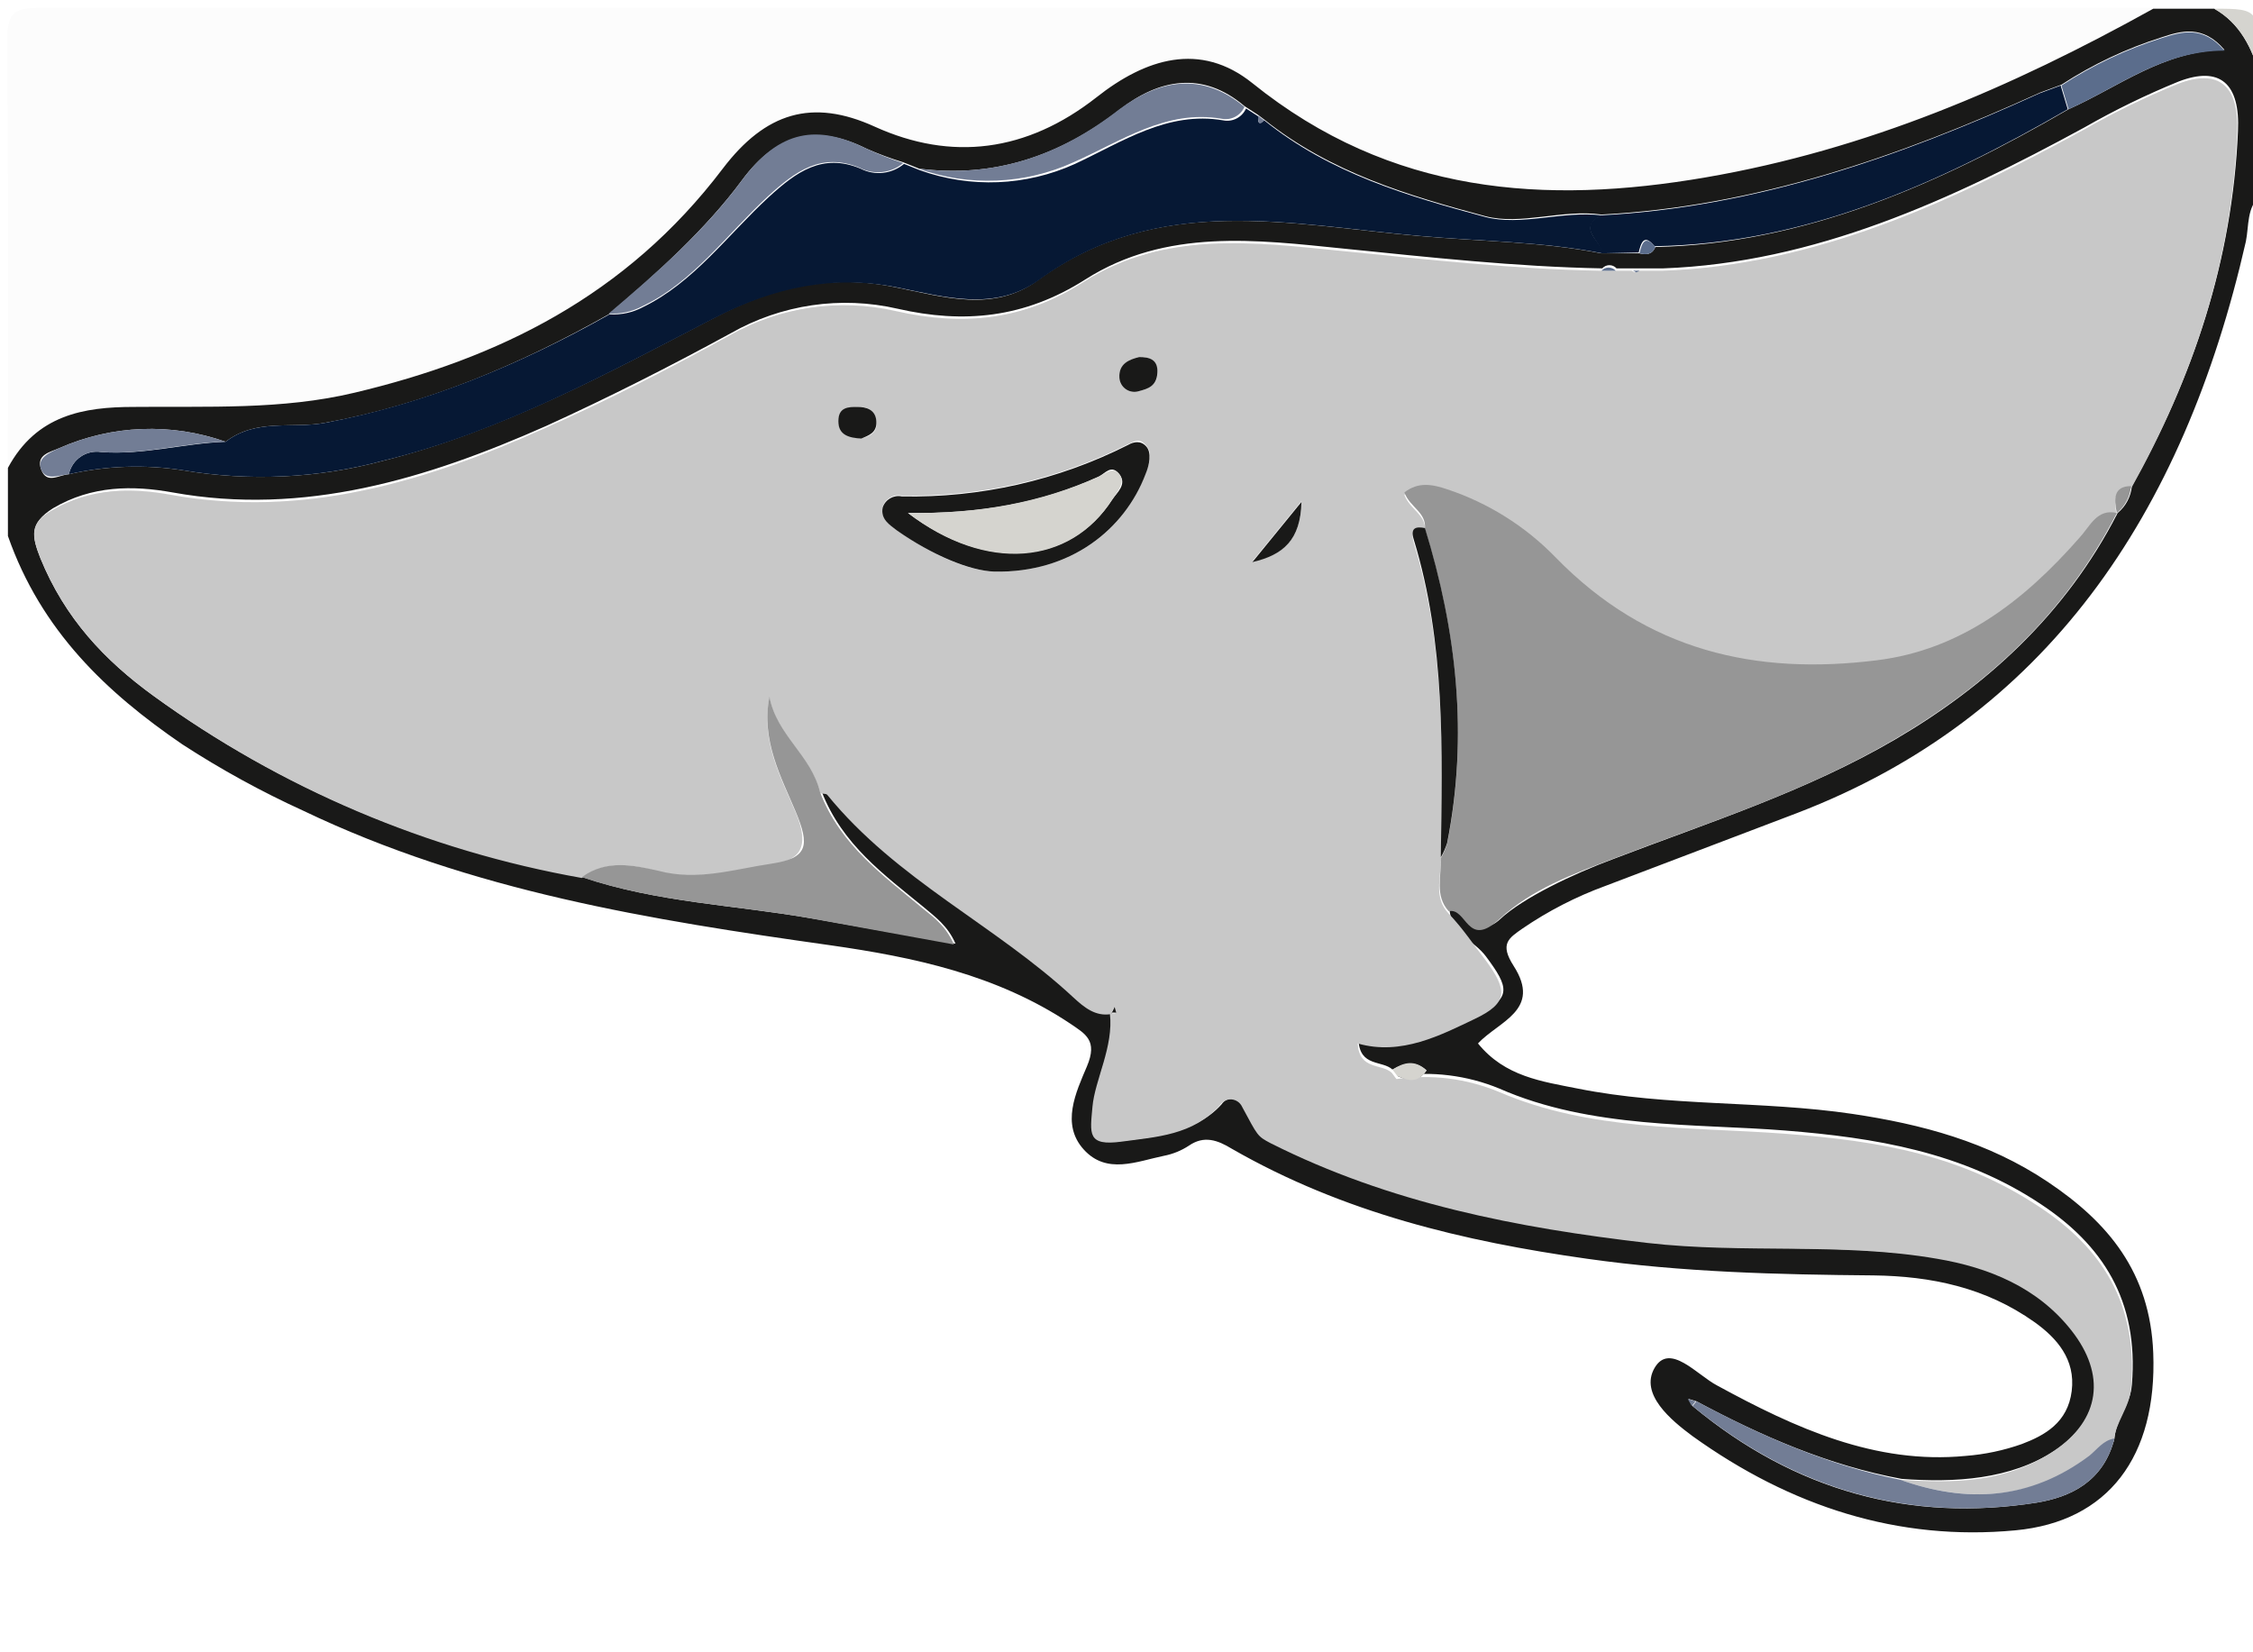
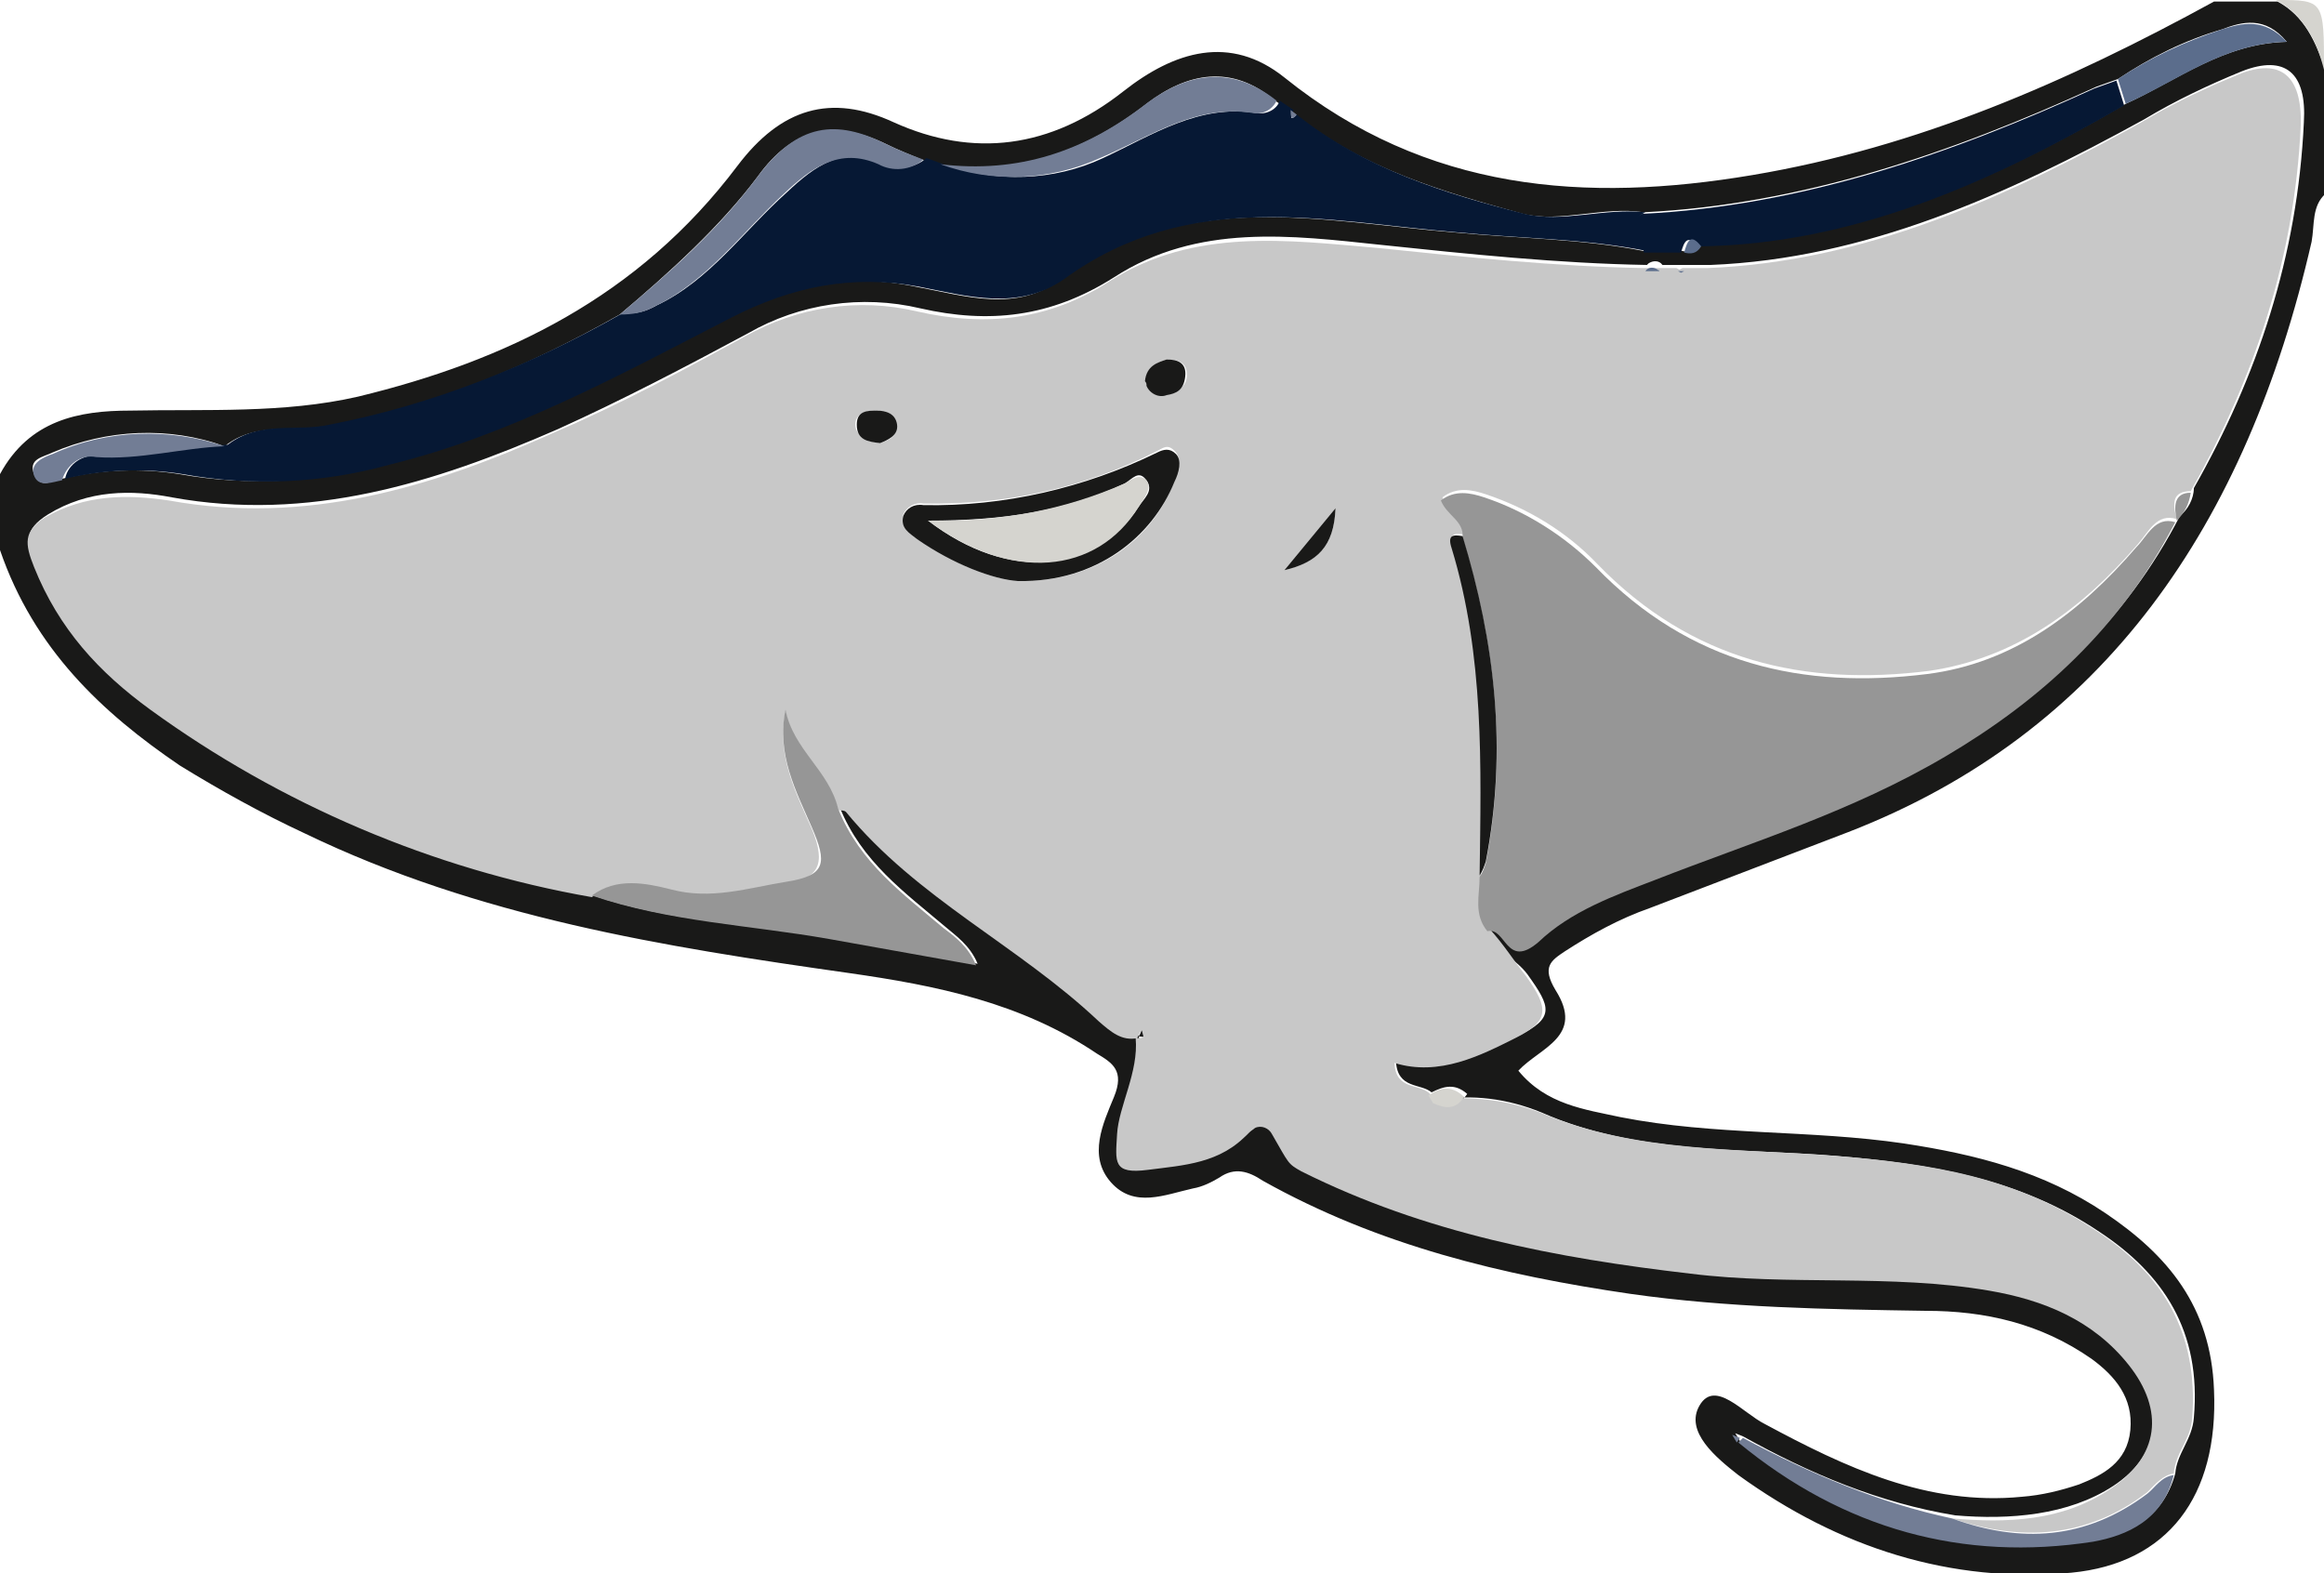
- <svg xmlns="http://www.w3.org/2000/svg" id="Layer_1" data-name="Layer 1" width="284.6" height="208.6" viewBox="0 0 284.6 208.6">
-   <defs>
-     <style>
-       .cls-1 {
-         fill: #fcfcfc;
-       }
- 
-       .cls-2 {
-         fill: #191918;
-       }
- 
-       .cls-3 {
-         fill: #d5d4cf;
-       }
- 
-       .cls-4 {
-         fill: #c8c8c8;
-       }
- 
-       .cls-5 {
-         fill: #969696;
-       }
- 
-       .cls-6 {
-         fill: #061834;
-       }
- 
-       .cls-7 {
-         fill: #727d95;
-       }
- 
-       .cls-8 {
-         fill: #5b6d8c;
-       }
-     </style>
-   </defs>
+ <svg xmlns="http://www.w3.org/2000/svg" version="1.1" id="Layer_1" x="0px" y="0px" viewBox="0 0 150 101.5" style="enable-background:new 0 0 150 101.5;" xml:space="preserve">
+   <style type="text/css">
+ 	.st0{fill:#191918;}
+ 	.st1{fill:#D5D4CF;}
+ 	.st2{fill:#C8C8C8;}
+ 	.st3{fill:#969696;}
+ 	.st4{fill:#061834;}
+ 	.st5{fill:#727D95;}
+ 	.st6{fill:#5B6D8C;}
+ </style>
  <g>
-     <path class="cls-1" d="M1,59.1C1,41.2,1.1,23.3.9,5.4c0-3.7.7-4.4,4-4.4H272C254,11.1,235.4,19,215.5,22.5s-39.8,2.2-57.3-11.9c-6.7-5.4-13.5-3.1-19.7,1.8-8.8,6.9-18.2,8.1-28,3.7-7.9-3.6-13.9-1.8-19.2,5.3C79.1,37.4,62.9,45.4,44.8,49.6c-9.3,2.2-18.6,1.7-27.9,1.8C10.6,51.5,4.6,52.4,1,59.1Z" />
-     <path class="cls-2" d="M1,59.1c3.6-6.7,9.6-7.7,15.9-7.7,9.3-.1,18.7.4,27.9-1.8,18.1-4.3,34.3-12.2,46.5-28.3,5.4-7.1,11.3-8.9,19.2-5.3,9.7,4.4,19.2,3.2,28-3.7,6.2-4.9,13.1-7.1,19.7-1.8,17.5,14.1,37,15.4,57.3,11.9S254,11.1,272,1.1h7.7c3.2,1.8,4.8,4.9,5.8,8.6V24.7c-1.7,1.5-1.4,3.8-1.8,5.8-7.9,34.7-25.4,60.2-56.7,72.2l-24.2,9.2a47.4,47.4,0,0,0-10.5,5.4c-1.7,1.2-2.9,1.9-1.1,4.7,3.6,5.6-1.9,7-4.5,9.8,3.4,4.2,8.1,4.8,12.6,5.7,11.5,2.3,23.2,1.5,34.7,3.2,8.7,1.3,17.1,3.5,24.7,8.6s12.9,11.4,13.3,21.6c.5,13.1-5.7,21.3-17.4,22.4-14.8,1.4-28.4-3-40.8-11.9-2.7-2-6.7-5.3-4.8-8.6s5.4.9,7.9,2.2c9.9,5.4,20,10,31.4,8.9a27.7,27.7,0,0,0,7.1-1.5c2.9-1.1,5.8-2.7,6.3-6.7s-1.9-6.7-4.7-8.7c-6.2-4.4-13.1-5.8-20.3-5.9-12.1-.1-24.2-.4-36.2-2.1-15.6-2.2-30.8-5.8-44.9-13.9-1.8-1.1-3.5-1.7-5.4-.4A8.8,8.8,0,0,1,147,146c-3.4.7-7.2,2.4-10.1-.8s-1-7.2.4-10.5-.2-4.1-2.1-5.4c-9.3-6.2-19.8-8.4-30.3-9.9-22.7-3.2-45.3-6.8-66.6-17A117.1,117.1,0,0,1,23,94C13.5,87.5,5.2,79.7,1,67.7ZM214.3,177l-1-.3.5.9c13,10.8,27.6,14.7,43.5,12.2,4.2-.7,8.4-2.6,9.8-8.1.2-2.5,2-4.2,2.2-6.8.9-10.7-3.8-17.7-11.5-22.8-9.9-6.6-21-8.4-32.3-9.3s-24.5-.2-36.1-5.3a24.6,24.6,0,0,0-12.9-1.6c1.3.6,2.6.9,3.7-.7-1.5-1.3-2.9-.9-4.3-.1-1.3-1.2-4.1-.3-4.3-3.7,5.4,1.7,10.1-.9,14.8-3.1s4.2-3.6,1.3-7.5c-1.5-2-4.2-2.8-4.6-5.8,2.2-.5,3.5,3.8,6.4,1.1s9.2-5.7,14.3-7.6c12-4.6,24.3-8.5,35.6-15.1s21.5-15.7,28.1-28.6h0a5,5,0,0,0,1.8-3.4c7.7-13.7,12.7-28.5,13.4-44.8.3-6.1-2.3-8.3-7.5-6.3a99.7,99.7,0,0,0-11.9,5.8c-16.9,9.2-34.1,17.1-53.2,17.8h-5.9a1.2,1.2,0,0,0-1.8,0c-10.9-.2-21.8-1.4-32.7-2.5s-22.4-2.6-32.6,3.9c-7.7,4.9-15.4,5.6-23.7,3.7a29.3,29.3,0,0,0-21.1,3.1c-7.7,4.2-15.4,8.1-23.3,11.7-15.1,6.7-30.6,11.4-47.2,8.4-5-.9-10.2-.9-15.1,2C3.7,66.1,4,67.7,5.1,70.5c3.1,7.6,8.1,12.9,14.3,17.4a130.7,130.7,0,0,0,54.2,22.9c9.4,3.2,19.2,3.5,28.9,5.2l18.2,3.2c-1-2.3-2.6-3.4-4-4.6-5-4.1-10.3-7.9-12.9-14.6.3.1.8,0,.9.2,8.9,10.8,21.2,16.4,31.1,25.6,1.4,1.3,2.8,2.3,4.7,2.1h-.1c.5,4.2-1.9,7.7-2.2,11.8s.7,4.8,3.7,4.4,9-.8,12.4-4.6a1.6,1.6,0,0,1,2.8.2c2,3.7,1.9,3.8,3.6,4.6,15.1,7.6,31.2,10.6,47.6,12.6,12.2,1.4,24.5,0,36.6,2,6.5,1.1,12.6,3.4,17,9.1s3.3,11.5-2.3,15.2-12.7,4.1-19.4,3.6C231,185.1,222.5,181.4,214.3,177Zm47-163.2c6.3-2.8,12-7.4,19.7-7.5-2.7-3.2-5.5-2.4-7.9-1.6a51.8,51.8,0,0,0-12.7,6l-2.7,1c-17.8,8.1-36,14.4-55.4,15.4-5-.7-10.2,1.4-14.7.2-9.7-2.6-19.5-5.5-27.9-12.2l-.8-.6-1.7-1.1c-5.3-4.5-10.8-3.4-15.7.4-7.7,6-16.1,8.7-25.4,7.5l-2-.8a41.9,41.9,0,0,1-4.6-1.7c-6.2-3.1-11.3-2.1-15.8,4S82.9,34.6,76.9,39.7C65.6,46.1,53.7,51.1,41.1,53.4c-4.2.8-8.7-.6-12.6,2.4a28.5,28.5,0,0,0-21,.8c-1.1.5-3,.8-2.3,2.7s2.2.7,3.5.6a38.3,38.3,0,0,1,14.4-.5,59.3,59.3,0,0,0,25.3-1.2c14.8-3.7,28.3-11,41.9-18.1,7.4-3.9,14.8-5.5,22.9-3.8,6,1.2,12.3,3.2,17.9-.9,15.2-11.1,31.9-7,48.1-5.6,7.7.7,15.5.7,23.1,2.2h4.8c.8.2,1.6.2,2-.8C227.9,30.8,244.9,23.3,261.3,13.8Z" />
-     <path class="cls-3" d="M285.5,9.7c-1-3.7-2.6-6.8-5.8-8.6C285.5,1.1,285.5,1.1,285.5,9.7Z" />
-     <path class="cls-4" d="M240,186.9c6.7.5,13.4.4,19.4-3.6s6.6-9.7,2.3-15.2-10.5-8-17-9.1c-12.1-2.1-24.4-.6-36.6-2-16.4-1.9-32.5-5-47.6-12.6-1.7-.9-1.6-.9-3.6-4.6a1.6,1.6,0,0,0-2.8-.2c-3.4,3.8-8,4-12.4,4.6s-4-1-3.7-4.4,2.7-7.6,2.2-11.8h.7l-.2-.7-.4.8c-1.9.3-3.3-.8-4.7-2.1-9.9-9.2-22.3-14.8-31.1-25.6-.2-.2-.6-.1-.9-.2-1.1-4.7-5.5-7.2-6.4-12.1-1.1,5.5,1.4,10,3.3,14.5s.5,6.1-3.1,6.6-9.3,2.2-14.2.9c-3-.8-6.6-1.6-9.7.8A130.7,130.7,0,0,1,19.4,87.9C13.2,83.4,8.2,78.1,5.1,70.5,4,67.7,3.7,66.1,6.5,64.5c4.9-2.9,10.1-2.9,15.1-2,16.6,3,32.1-1.6,47.2-8.4,7.9-3.5,15.7-7.5,23.3-11.7a29.3,29.3,0,0,1,21.1-3.1c8.4,1.9,16.1,1.2,23.7-3.7,10.2-6.5,21.6-5,32.6-3.9s21.8,2.3,32.7,2.5h3.9l.4.2.4-.2H210c19.2-.7,36.4-8.6,53.2-17.8a99.7,99.7,0,0,1,11.9-5.8c5.2-2,7.8.2,7.5,6.3-.7,16.3-5.7,31-13.4,44.8-2.3,0-2.2,1.6-1.8,3.4h0c-2.4-.7-3.4,1.6-4.7,3.1-7.1,8.1-15.2,14.1-25.6,15.5-15.2,1.9-29.1-1.1-40.6-13a34,34,0,0,0-13.7-8.6c-1.8-.6-3.6-1-5.4.4.7,1.9,2.8,2.5,2.6,4.6-1.1-.2-1.9-.1-1.4,1.5,4,13.1,3.6,26.6,3.4,40.1,0,2.3-.9,4.7,1,6.7s3.1,3.9,4.6,5.8c2.9,3.9,2.9,5.5-1.3,7.5s-9.3,4.7-14.8,3.1c.2,3.4,3,2.5,4.3,3.7l.6.8a24.5,24.5,0,0,1,12.9,1.6c11.6,5,24,4.4,36.1,5.3s22.4,2.7,32.3,9.3c7.7,5.1,12.4,12.1,11.5,22.8-.2,2.6-2,4.3-2.2,6.8-1.4.2-2.2,1.4-3.2,2.2C256.4,189.4,248.4,189.9,240,186.9ZM125.6,72.2c9.7.2,16.6-5.4,19.1-12.4.4-1.2,1-2.4.1-3.5s-1.5-.5-2.3-.2a60.6,60.6,0,0,1-28.6,6.5,2.1,2.1,0,0,0-2.4,1.4c-.3,1.5.8,2.2,1.8,2.9C117.7,70.2,122.5,72.1,125.6,72.2Zm38.8-8.9-6.2,7.6C162.1,70,164.3,68.2,164.4,63.4ZM143.9,45.1c-1.2.3-2.6.9-2.5,2.6a1.9,1.9,0,0,0,2.5,1.7c1.1-.3,2.3-.7,2.3-2.3S145.3,45.1,143.9,45.1ZM108.8,55.4c.9-.3,2.1-.6,1.9-2.2s-1.3-1.8-2.4-1.8-2.4.3-2.4,1.8S107.3,55.2,108.8,55.4Z" />
-     <path class="cls-5" d="M183,115.1c-1.8-2-.9-4.4-1-6.7a9.2,9.2,0,0,0,.8-1.8c2.7-13.6,1.2-26.8-2.8-39.8.2-2.1-1.9-2.7-2.6-4.6,1.8-1.4,3.6-1,5.4-.4a34,34,0,0,1,13.7,8.6c11.6,11.9,25.4,14.9,40.6,13,10.5-1.3,18.5-7.4,25.6-15.5,1.3-1.4,2.2-3.7,4.7-3.1-6.6,12.9-16.5,21.8-28.1,28.6s-23.6,10.5-35.6,15.1c-5,1.9-10.2,3.8-14.3,7.6S185.3,114.6,183,115.1Z" />
-     <path class="cls-6" d="M159.7,15.2c8.3,6.7,18.2,9.6,27.9,12.2,4.5,1.2,9.8-.8,14.7-.2-3.2,1.7.1,3.2.1,4.8-7.6-1.5-15.4-1.5-23.1-2.2-16.2-1.4-32.9-5.5-48.1,5.6-5.6,4-11.9,2.1-17.9.9-8.1-1.6-15.5,0-22.9,3.8C76.7,47.2,63.2,54.6,48.4,58.2a59.3,59.3,0,0,1-25.3,1.2,38.2,38.2,0,0,0-14.4.5,3.6,3.6,0,0,1,4.1-2.8c5.3.4,10.4-1.1,15.7-1.3,3.9-3,8.4-1.6,12.6-2.4,12.7-2.4,24.5-7.3,35.9-13.7a7.8,7.8,0,0,0,4.2-.9c6.4-3.1,10.7-9.1,15.9-13.9,3.5-3.2,6.8-5.6,11.6-3.6a5,5,0,0,0,5.5-.6l2,.8a26.1,26.1,0,0,0,19.6-.8c6-2.8,11.7-6.7,18.7-5.5a2.6,2.6,0,0,0,2.9-1.5l1.7,1.1C158.9,15.1,158.8,16,159.7,15.2Z" />
-     <path class="cls-5" d="M73.5,110.8c3.1-2.3,6.6-1.5,9.7-.8,4.9,1.3,9.5-.2,14.2-.9s4.9-2.3,3.1-6.6-4.4-9-3.3-14.5c.9,4.9,5.3,7.4,6.4,12.1,2.6,6.7,8,10.5,12.9,14.6,1.5,1.2,3,2.3,4,4.6L102.4,116C92.8,114.3,83,114,73.5,110.8Z" />
-     <path class="cls-6" d="M202.3,32c0-1.6-3.2-3.2-.1-4.8,19.4-1,37.6-7.3,55.4-15.4l2.7-1,.9,3c-16.4,9.5-33.3,17-52.2,17.3-1.3-1.6-1.7-.5-2,.8Z" />
-     <path class="cls-7" d="M240,186.9c8.4,3,16.4,2.6,23.9-3,1-.8,1.8-2,3.2-2.2-1.4,5.5-5.6,7.4-9.8,8.1-15.9,2.5-30.5-1.5-43.5-12.2l.5-.6C222.5,181.4,231,185.1,240,186.9Z" />
-     <path class="cls-7" d="M114.1,20.6a5,5,0,0,1-5.5.6c-4.8-2-8.1.4-11.6,3.6-5.2,4.8-9.5,10.9-15.9,13.9a7.8,7.8,0,0,1-4.2.9c6-5.1,12-10.3,16.8-16.8s9.6-7.1,15.8-4A41.9,41.9,0,0,0,114.1,20.6Z" />
-     <path class="cls-7" d="M157.2,13.5a2.6,2.6,0,0,1-2.9,1.5c-7-1.2-12.6,2.8-18.7,5.5a26.1,26.1,0,0,1-19.6.8c9.4,1.2,17.7-1.5,25.4-7.5C146.4,10.1,151.8,9,157.2,13.5Z" />
-     <path class="cls-8" d="M261.3,13.8l-.9-3a51.8,51.8,0,0,1,12.7-6c2.5-.8,5.2-1.6,7.9,1.6C273.2,6.4,267.6,11,261.3,13.8Z" />
-     <path class="cls-7" d="M28.5,55.8c-5.2.1-10.4,1.7-15.7,1.3a3.6,3.6,0,0,0-4.1,2.8c-1.2.1-2.9.9-3.5-.6s1.2-2.2,2.3-2.7A28.5,28.5,0,0,1,28.5,55.8Z" />
-     <path class="cls-5" d="M267.4,64.8c-.4-1.8-.4-3.4,1.8-3.4A5,5,0,0,1,267.4,64.8Z" />
-     <path class="cls-3" d="M175.9,135.1c1.4-.9,2.8-1.3,4.3.1-1.1,1.7-2.4,1.3-3.7.7Z" />
-     <path class="cls-8" d="M207.1,32c.3-1.3.7-2.4,2-.8C208.7,32.2,207.9,32.2,207.1,32Z" />
-     <path class="cls-8" d="M204.1,34.2h-1.8A1.2,1.2,0,0,1,204.1,34.2Z" />
-     <path class="cls-7" d="M213.7,177.6l-.5-.9,1,.3Z" />
-     <path class="cls-8" d="M210,34.1h0Z" />
-     <path class="cls-8" d="M207.1,34.2l-.4.2-.4-.2Z" />
-     <path class="cls-7" d="M159.7,15.2c-.8.9-.7,0-.8-.6Z" />
-     <path class="cls-2" d="M125.6,72.2c-3.1-.1-7.9-2.1-12.3-5.2-.9-.7-2.1-1.4-1.8-2.9a2.1,2.1,0,0,1,2.4-1.4,60.6,60.6,0,0,0,28.6-6.5c.7-.4,1.6-.6,2.3.2s.4,2.3-.1,3.5C142.1,66.8,135.3,72.4,125.6,72.2Zm-10.9-7.4c9.9,7.5,20.5,6.5,25.8-1.7.6-.9,1.9-1.9.9-3.2s-1.8-.1-2.6.3C131.4,63.6,123.7,64.9,114.7,64.8Z" />
-     <path class="cls-2" d="M180,66.7c4,13,5.5,26.2,2.8,39.8a9.2,9.2,0,0,1-.8,1.8c.2-13.5.6-27-3.4-40.1C178.1,66.6,178.9,66.5,180,66.7Z" />
-     <path class="cls-2" d="M164.4,63.4c-.1,4.8-2.3,6.7-6.2,7.6Z" />
-     <path class="cls-2" d="M143.9,45.1c1.3,0,2.4.3,2.3,2s-1.2,2-2.3,2.3a1.9,1.9,0,0,1-2.5-1.7C141.3,45.9,142.7,45.4,143.9,45.1Z" />
-     <path class="cls-2" d="M108.8,55.4c-1.5-.1-2.9-.4-2.9-2.2s1.3-1.8,2.4-1.8,2.3.3,2.4,1.8S109.7,55,108.8,55.4Z" />
-     <path class="cls-2" d="M140.4,128l.4-.8.2.7h-.6Z" />
-     <path class="cls-3" d="M114.7,64.8c9,.1,16.7-1.3,24.1-4.6.8-.4,1.8-1.3,2.6-.3s-.3,2.3-.9,3.2C135.2,71.4,124.6,72.4,114.7,64.8Z" />
+     <path class="st0" d="M0,30.6c1.9-3.5,5.1-4.1,8.4-4.1c4.9-0.1,9.9,0.2,14.7-0.9c9.5-2.3,18.1-6.4,24.5-14.9c2.8-3.7,6-4.7,10.1-2.8   c5.1,2.3,10.1,1.7,14.8-2c3.3-2.6,6.9-3.7,10.4-0.9c9.2,7.4,19.5,8.1,30.2,6.3s20.3-6,29.8-11.2h4.1c1.7,0.9,2.5,2.6,3.1,4.5v7.9   c-0.9,0.8-0.7,2-0.9,3.1c-4.2,18.3-13.4,31.7-29.9,38.1l-12.8,4.9c-2,0.7-3.8,1.7-5.5,2.8c-0.9,0.6-1.5,1-0.6,2.5   c1.9,3-1,3.7-2.4,5.2c1.8,2.2,4.3,2.5,6.6,3c6.1,1.2,12.2,0.8,18.3,1.7c4.6,0.7,9,1.8,13,4.5c4,2.7,6.8,6,7,11.4   c0.3,6.9-3,11.2-9.2,11.8c-7.8,0.7-15-1.6-21.5-6.3c-1.4-1.1-3.5-2.8-2.5-4.5c1-1.7,2.8,0.5,4.2,1.2c5.2,2.8,10.5,5.3,16.6,4.7   c1.3-0.1,2.5-0.4,3.7-0.8c1.5-0.6,3.1-1.4,3.3-3.5s-1-3.5-2.5-4.6c-3.3-2.3-6.9-3.1-10.7-3.1c-6.4-0.1-12.8-0.2-19.1-1.1   c-8.2-1.2-16.2-3.1-23.7-7.3c-0.9-0.6-1.8-0.9-2.8-0.2c-0.5,0.3-1.1,0.6-1.7,0.7c-1.8,0.4-3.8,1.3-5.3-0.4   c-1.5-1.7-0.5-3.8,0.2-5.5c0.7-1.7-0.1-2.2-1.1-2.8c-4.9-3.3-10.4-4.4-16-5.2c-12-1.7-23.9-3.6-35.1-9c-2.8-1.3-5.5-2.8-8.1-4.4   c-5-3.4-9.4-7.5-11.6-13.9V30.6z M112.5,92.7l-0.5-0.2l0.3,0.5c6.9,5.7,14.6,7.8,22.9,6.4c2.2-0.4,4.4-1.4,5.2-4.3   c0.1-1.3,1.1-2.2,1.2-3.6c0.5-5.6-2-9.3-6.1-12c-5.2-3.5-11.1-4.4-17-4.9c-6-0.5-12.9-0.1-19-2.8c-2.2-0.9-4.5-1.2-6.8-0.8   c0.7,0.3,1.4,0.5,2-0.4c-0.8-0.7-1.5-0.5-2.3-0.1c-0.7-0.6-2.2-0.2-2.3-2c2.8,0.9,5.3-0.5,7.8-1.6c2.5-1.2,2.2-1.9,0.7-4   c-0.8-1.1-2.2-1.5-2.4-3.1c1.2-0.3,1.8,2,3.4,0.6c1.5-1.4,4.9-3,7.5-4c6.3-2.4,12.8-4.5,18.8-8c6-3.5,11.3-8.3,14.8-15.1l0,0   c0.5-0.4,0.9-1.1,0.9-1.8c4.1-7.2,6.7-15,7.1-23.6c0.2-3.2-1.2-4.4-4-3.3c-2.2,0.9-4.3,1.9-6.3,3.1c-8.9,4.9-18,9-28,9.4h-3.1   c-0.2-0.3-0.6-0.3-0.9-0.1c0,0,0,0-0.1,0.1c-5.7-0.1-11.5-0.7-17.2-1.3c-5.7-0.6-11.8-1.4-17.2,2.1c-4.1,2.6-8.1,3-12.5,2   c-3.8-0.9-7.8-0.3-11.1,1.6c-4.1,2.2-8.1,4.3-12.3,6.2c-8,3.5-16.1,6-24.9,4.4c-2.6-0.5-5.4-0.5-8,1.1c-1.6,1-1.4,1.8-0.8,3.3   c1.6,4,4.3,6.8,7.5,9.2C18.2,51.9,28,56,38.3,57.8c5,1.7,10.1,1.8,15.2,2.7l9.6,1.7c-0.5-1.2-1.4-1.8-2.1-2.4   c-2.6-2.2-5.4-4.2-6.8-7.7c0.2,0.1,0.4,0,0.5,0.1c4.7,5.7,11.2,8.6,16.4,13.5c0.7,0.7,1.5,1.2,2.5,1.1h-0.1c0.3,2.2-1,4.1-1.2,6.2   s0.4,2.5,2,2.3c1.6-0.2,4.7-0.4,6.5-2.4c0.3-0.4,0.8-0.5,1.2-0.3c0.1,0.1,0.2,0.2,0.3,0.4c1.1,2,1,2,1.9,2.4c8,4,16.4,5.6,25.1,6.6   c6.4,0.7,12.9,0,19.3,1.1c3.4,0.6,6.6,1.8,9,4.8s1.7,6.1-1.2,8s-6.7,2.2-10.2,1.9C121.3,97,116.8,95.1,112.5,92.7z M137.2,6.7   c3.3-1.5,6.3-3.9,10.4-4c-1.4-1.7-2.9-1.3-4.2-0.8c-2.4,0.7-4.6,1.8-6.7,3.2l-1.4,0.5c-9.4,4.3-19,7.6-29.2,8.1   c-2.6-0.4-5.4,0.7-7.8,0.1c-5.1-1.4-10.3-2.9-14.7-6.4l-0.4-0.3l-0.9-0.6c-2.8-2.4-5.7-1.8-8.3,0.2c-4.1,3.2-8.5,4.6-13.4,4   l-1.1-0.4C58.8,10,58,9.7,57.2,9.3c-3.3-1.6-6-1.1-8.3,2.1c-2.4,3.2-5.7,6.2-8.9,8.9c-6,3.4-12.2,6-18.9,7.2   c-2.2,0.4-4.6-0.3-6.6,1.3c-3.6-1.3-7.6-1.1-11.1,0.4c-0.6,0.3-1.6,0.4-1.2,1.4s1.2,0.4,1.8,0.3c2.5-0.6,5.1-0.7,7.6-0.3   c4.4,0.8,9,0.5,13.3-0.6c7.8-2,14.9-5.8,22.1-9.5c3.9-2.1,7.8-2.9,12.1-2c3.2,0.6,6.5,1.7,9.4-0.5c8-5.9,16.8-3.7,25.4-3   c4.1,0.4,8.2,0.4,12.2,1.2h2.5c0.4,0.1,0.8,0.1,1.1-0.4C119.6,15.7,128.6,11.7,137.2,6.7z" />
+     <path class="st1" d="M150,4.5c-0.5-2-1.4-3.6-3.1-4.5C150,0,150,0,150,4.5z" />
+     <path class="st2" d="M126,98c3.5,0.3,7.1,0.2,10.2-1.9c3.2-2.1,3.5-5.1,1.2-8c-2.3-2.9-5.5-4.2-9-4.8c-6.4-1.1-12.9-0.3-19.3-1.1   c-8.6-1-17.1-2.6-25.1-6.6c-0.9-0.5-0.8-0.5-1.9-2.4c-0.2-0.4-0.7-0.6-1.1-0.4c-0.1,0.1-0.3,0.2-0.4,0.3c-1.8,2-4.2,2.1-6.5,2.4   c-2.3,0.3-2.1-0.5-2-2.3s1.4-4,1.2-6.2h0.4l-0.1-0.4L73.4,67c-1,0.2-1.7-0.4-2.5-1.1C65.7,61,59.2,58,54.6,52.4   c-0.1-0.1-0.3-0.1-0.5-0.1c-0.6-2.5-2.9-3.8-3.4-6.4c-0.6,2.9,0.7,5.3,1.7,7.6c1,2.4,0.3,3.2-1.6,3.5c-1.9,0.3-4.9,1.2-7.5,0.5   c-1.6-0.4-3.5-0.8-5.1,0.4c-10.3-1.8-20.1-6-28.5-12.1c-3.3-2.4-5.9-5.2-7.5-9.2c-0.6-1.5-0.7-2.3,0.7-3.2c2.6-1.5,5.3-1.5,8-1.1   c8.8,1.6,16.9-0.8,24.9-4.4c4.2-1.8,8.3-4,12.3-6.2c3.4-1.9,7.3-2.5,11.1-1.6c4.4,1,8.5,0.6,12.5-2c5.4-3.4,11.4-2.6,17.2-2.1   c5.8,0.6,11.5,1.2,17.2,1.3h2.1l0.2,0.1l0.2-0.1h1.6c10.1-0.4,19.2-4.5,28-9.4c2-1.2,4.1-2.2,6.3-3.1c2.7-1.1,4.1,0.1,4,3.3   c-0.4,8.6-3,16.3-7.1,23.6c-1.2,0-1.2,0.8-0.9,1.8l0,0c-1.3-0.4-1.8,0.8-2.5,1.6c-3.7,4.3-8,7.4-13.5,8.2c-8,1-15.3-0.6-21.4-6.9   c-2-2.1-4.5-3.6-7.2-4.5c-0.9-0.3-1.9-0.5-2.8,0.2c0.4,1,1.5,1.3,1.4,2.4c-0.6-0.1-1-0.1-0.7,0.8c2.1,6.9,1.9,14,1.8,21.1   c0,1.2-0.5,2.5,0.5,3.5c1,1.1,1.6,2.1,2.4,3.1c1.5,2.1,1.5,2.9-0.7,4s-4.9,2.5-7.8,1.6c0.1,1.8,1.6,1.3,2.3,2l0.3,0.4   c2.3-0.3,4.7,0,6.8,0.8c6.1,2.6,12.7,2.3,19,2.8c6.4,0.5,11.8,1.4,17,4.9c4.1,2.7,6.5,6.4,6.1,12c-0.1,1.4-1.1,2.3-1.2,3.6   c-0.7,0.1-1.2,0.7-1.7,1.2C134.7,99.3,130.4,99.5,126,98z M65.7,37.5c5.1,0.1,8.8-2.8,10.1-6.5c0.2-0.6,0.5-1.3,0.1-1.8   c-0.5-0.6-0.8-0.3-1.2-0.1c-4.7,2.4-9.8,3.5-15.1,3.4c-0.5-0.1-1.1,0.2-1.3,0.7c-0.2,0.8,0.4,1.2,0.9,1.5   C61.5,36.4,64.1,37.4,65.7,37.5z M86.2,32.8l-3.3,4C84.9,36.3,86.1,35.4,86.2,32.8L86.2,32.8z M75.3,23.2c-0.6,0.2-1.4,0.5-1.3,1.4   c0,0.6,0.5,1,1.1,0.9c0.1,0,0.2,0,0.3-0.1c0.6-0.2,1.2-0.4,1.2-1.2S76.1,23.2,75.3,23.2z M56.8,28.6c0.5-0.2,1.1-0.3,1-1.2   c-0.1-0.8-0.7-0.9-1.3-0.9s-1.3,0.2-1.3,0.9S56,28.5,56.8,28.6z" />
+     <path class="st3" d="M96,60.1c-0.9-1.1-0.5-2.3-0.5-3.5c0.2-0.3,0.3-0.6,0.4-0.9c1.4-7.2,0.6-14.1-1.5-21c0.1-1.1-1-1.4-1.4-2.4   c0.9-0.7,1.9-0.5,2.8-0.2c2.7,0.9,5.2,2.5,7.2,4.5c6.1,6.3,13.4,7.9,21.4,6.9c5.5-0.7,9.8-3.9,13.5-8.2c0.7-0.7,1.2-2,2.5-1.6   c-3.5,6.8-8.7,11.5-14.8,15.1c-6.1,3.6-12.4,5.5-18.8,8c-2.6,1-5.4,2-7.5,4C97.2,62.6,97.2,59.8,96,60.1z" />
+     <path class="st4" d="M83.7,7.4c4.4,3.5,9.6,5.1,14.7,6.4c2.4,0.6,5.2-0.4,7.8-0.1c-1.7,0.9,0.1,1.7,0.1,2.5   c-4-0.8-8.1-0.8-12.2-1.2c-8.5-0.7-17.3-2.9-25.4,3c-3,2.1-6.3,1.1-9.4,0.5c-4.3-0.8-8.2,0-12.1,2c-7.2,3.7-14.3,7.6-22.1,9.5   c-4.3,1.2-8.9,1.4-13.3,0.6c-2.5-0.4-5.1-0.3-7.6,0.3c0.2-1,1.2-1.6,2.2-1.5c2.8,0.2,5.5-0.6,8.3-0.7c2.1-1.6,4.4-0.8,6.6-1.3   c6.7-1.3,12.9-3.8,18.9-7.2c0.8,0.1,1.5-0.1,2.2-0.5c3.4-1.6,5.6-4.8,8.4-7.3c1.8-1.7,3.6-3,6.1-1.9c0.9,0.5,2.1,0.4,2.9-0.3   l1.1,0.4c3.4,1.2,7.1,1.1,10.3-0.4c3.2-1.5,6.2-3.5,9.9-2.9c0.6,0.1,1.3-0.2,1.5-0.8l0.9,0.6C83.3,7.4,83.2,7.9,83.7,7.4z" />
+     <path class="st3" d="M38.2,57.8c1.6-1.2,3.5-0.8,5.1-0.4c2.6,0.7,5-0.1,7.5-0.5c2.5-0.4,2.6-1.2,1.6-3.5s-2.3-4.7-1.7-7.6   c0.5,2.6,2.8,3.9,3.4,6.4c1.4,3.5,4.2,5.5,6.8,7.7c0.8,0.6,1.6,1.2,2.1,2.4l-9.5-1.7C48.4,59.7,43.2,59.5,38.2,57.8z" />
+     <path class="st4" d="M106.1,16.3c0-0.8-1.7-1.7-0.1-2.5c10.2-0.5,19.8-3.8,29.2-8.1l1.4-0.5l0.5,1.6c-8.6,5-17.6,9-27.5,9.1   c-0.7-0.8-0.9-0.3-1.1,0.4L106.1,16.3z" />
+     <path class="st5" d="M126,98c4.4,1.6,8.6,1.4,12.6-1.6c0.5-0.4,0.9-1.1,1.7-1.2c-0.7,2.9-3,3.9-5.2,4.3c-8.4,1.3-16.1-0.8-22.9-6.4   l0.3-0.3C116.8,95.1,121.3,97,126,98z" />
+     <path class="st5" d="M59.6,10.3c-0.8,0.7-2,0.8-2.9,0.3c-2.5-1.1-4.3,0.2-6.1,1.9c-2.7,2.5-5,5.7-8.4,7.3c-0.7,0.4-1.4,0.5-2.2,0.5   c3.2-2.7,6.3-5.4,8.9-8.9s5.1-3.7,8.3-2.1C58,9.7,58.8,10,59.6,10.3z" />
+     <path class="st5" d="M82.4,6.5c-0.3,0.6-0.9,0.9-1.5,0.8c-3.7-0.6-6.6,1.5-9.9,2.9c-3.3,1.5-7,1.6-10.3,0.4c5,0.6,9.3-0.8,13.4-4   C76.7,4.7,79.5,4.2,82.4,6.5z" />
+     <path class="st6" d="M137.2,6.7l-0.5-1.6c2.1-1.4,4.3-2.4,6.7-3.2c1.3-0.4,2.7-0.8,4.2,0.8C143.5,2.8,140.6,5.2,137.2,6.7z" />
+     <path class="st5" d="M14.5,28.8c-2.7,0.1-5.5,0.9-8.3,0.7c-1-0.2-1.9,0.5-2.2,1.5c-0.6,0.1-1.5,0.5-1.8-0.3s0.6-1.2,1.2-1.4   C6.9,27.7,10.9,27.6,14.5,28.8z" />
+     <path class="st3" d="M140.5,33.6c-0.2-0.9-0.2-1.8,0.9-1.8C141.3,32.5,141,33.1,140.5,33.6z" />
+     <path class="st1" d="M92.2,70.7c0.7-0.5,1.5-0.7,2.3,0.1c-0.6,0.9-1.3,0.7-2,0.4L92.2,70.7z" />
+     <path class="st6" d="M108.7,16.3c0.2-0.7,0.4-1.3,1.1-0.4C109.5,16.4,109.1,16.4,108.7,16.3z" />
+     <path class="st6" d="M107.1,17.5h-0.9C106.4,17.2,106.8,17.2,107.1,17.5C107,17.4,107.1,17.4,107.1,17.5z" />
+     <path class="st5" d="M112.1,93.1l-0.3-0.5l0.5,0.2L112.1,93.1z" />
+     <path class="st6" d="M110.2,17.4L110.2,17.4z" />
+     <path class="st6" d="M108.7,17.5l-0.2,0.1l-0.2-0.1H108.7z" />
+     <path class="st5" d="M83.7,7.4c-0.4,0.5-0.4,0-0.4-0.3L83.7,7.4z" />
+     <path class="st0" d="M65.7,37.5c-1.6-0.1-4.2-1.1-6.5-2.7c-0.5-0.4-1.1-0.7-0.9-1.5c0.2-0.5,0.7-0.8,1.3-0.7   c5.2,0.1,10.4-1.1,15.1-3.4c0.4-0.2,0.8-0.3,1.2,0.1c0.4,0.4,0.2,1.2-0.1,1.8C74.4,34.6,70.8,37.6,65.7,37.5z M59.9,33.6   c5.2,4,10.8,3.4,13.6-0.9c0.3-0.5,1-1,0.5-1.7c-0.5-0.7-0.9-0.1-1.4,0.2C68.8,33,64.7,33.6,59.9,33.6z" />
+     <path class="st0" d="M94.4,34.6c2.1,6.9,2.9,13.8,1.5,21c-0.1,0.3-0.2,0.6-0.4,0.9c0.1-7.1,0.3-14.2-1.8-21.1   C93.4,34.5,93.8,34.5,94.4,34.6z" />
+     <path class="st0" d="M86.2,32.8c-0.1,2.5-1.2,3.5-3.3,4L86.2,32.8z" />
+     <path class="st0" d="M75.3,23.2c0.7,0,1.3,0.2,1.2,1.1c-0.1,0.9-0.6,1.1-1.2,1.2c-0.5,0.2-1.1-0.1-1.3-0.6c0-0.1,0-0.2-0.1-0.3   C74,23.6,74.7,23.4,75.3,23.2z" />
+     <path class="st0" d="M56.8,28.6c-0.8-0.1-1.5-0.2-1.5-1.2c0-0.9,0.7-0.9,1.3-0.9s1.2,0.2,1.3,0.9S57.3,28.4,56.8,28.6z" />
+     <path class="st0" d="M73.5,66.9l0.2-0.4l0.1,0.4L73.5,66.9L73.5,66.9z" />
+     <path class="st1" d="M59.9,33.6c4.7,0.1,8.8-0.7,12.7-2.4c0.4-0.2,0.9-0.7,1.4-0.2c0.4,0.5-0.2,1.2-0.5,1.7   C70.8,37.1,65.2,37.6,59.9,33.6z" />
  </g>
</svg>
